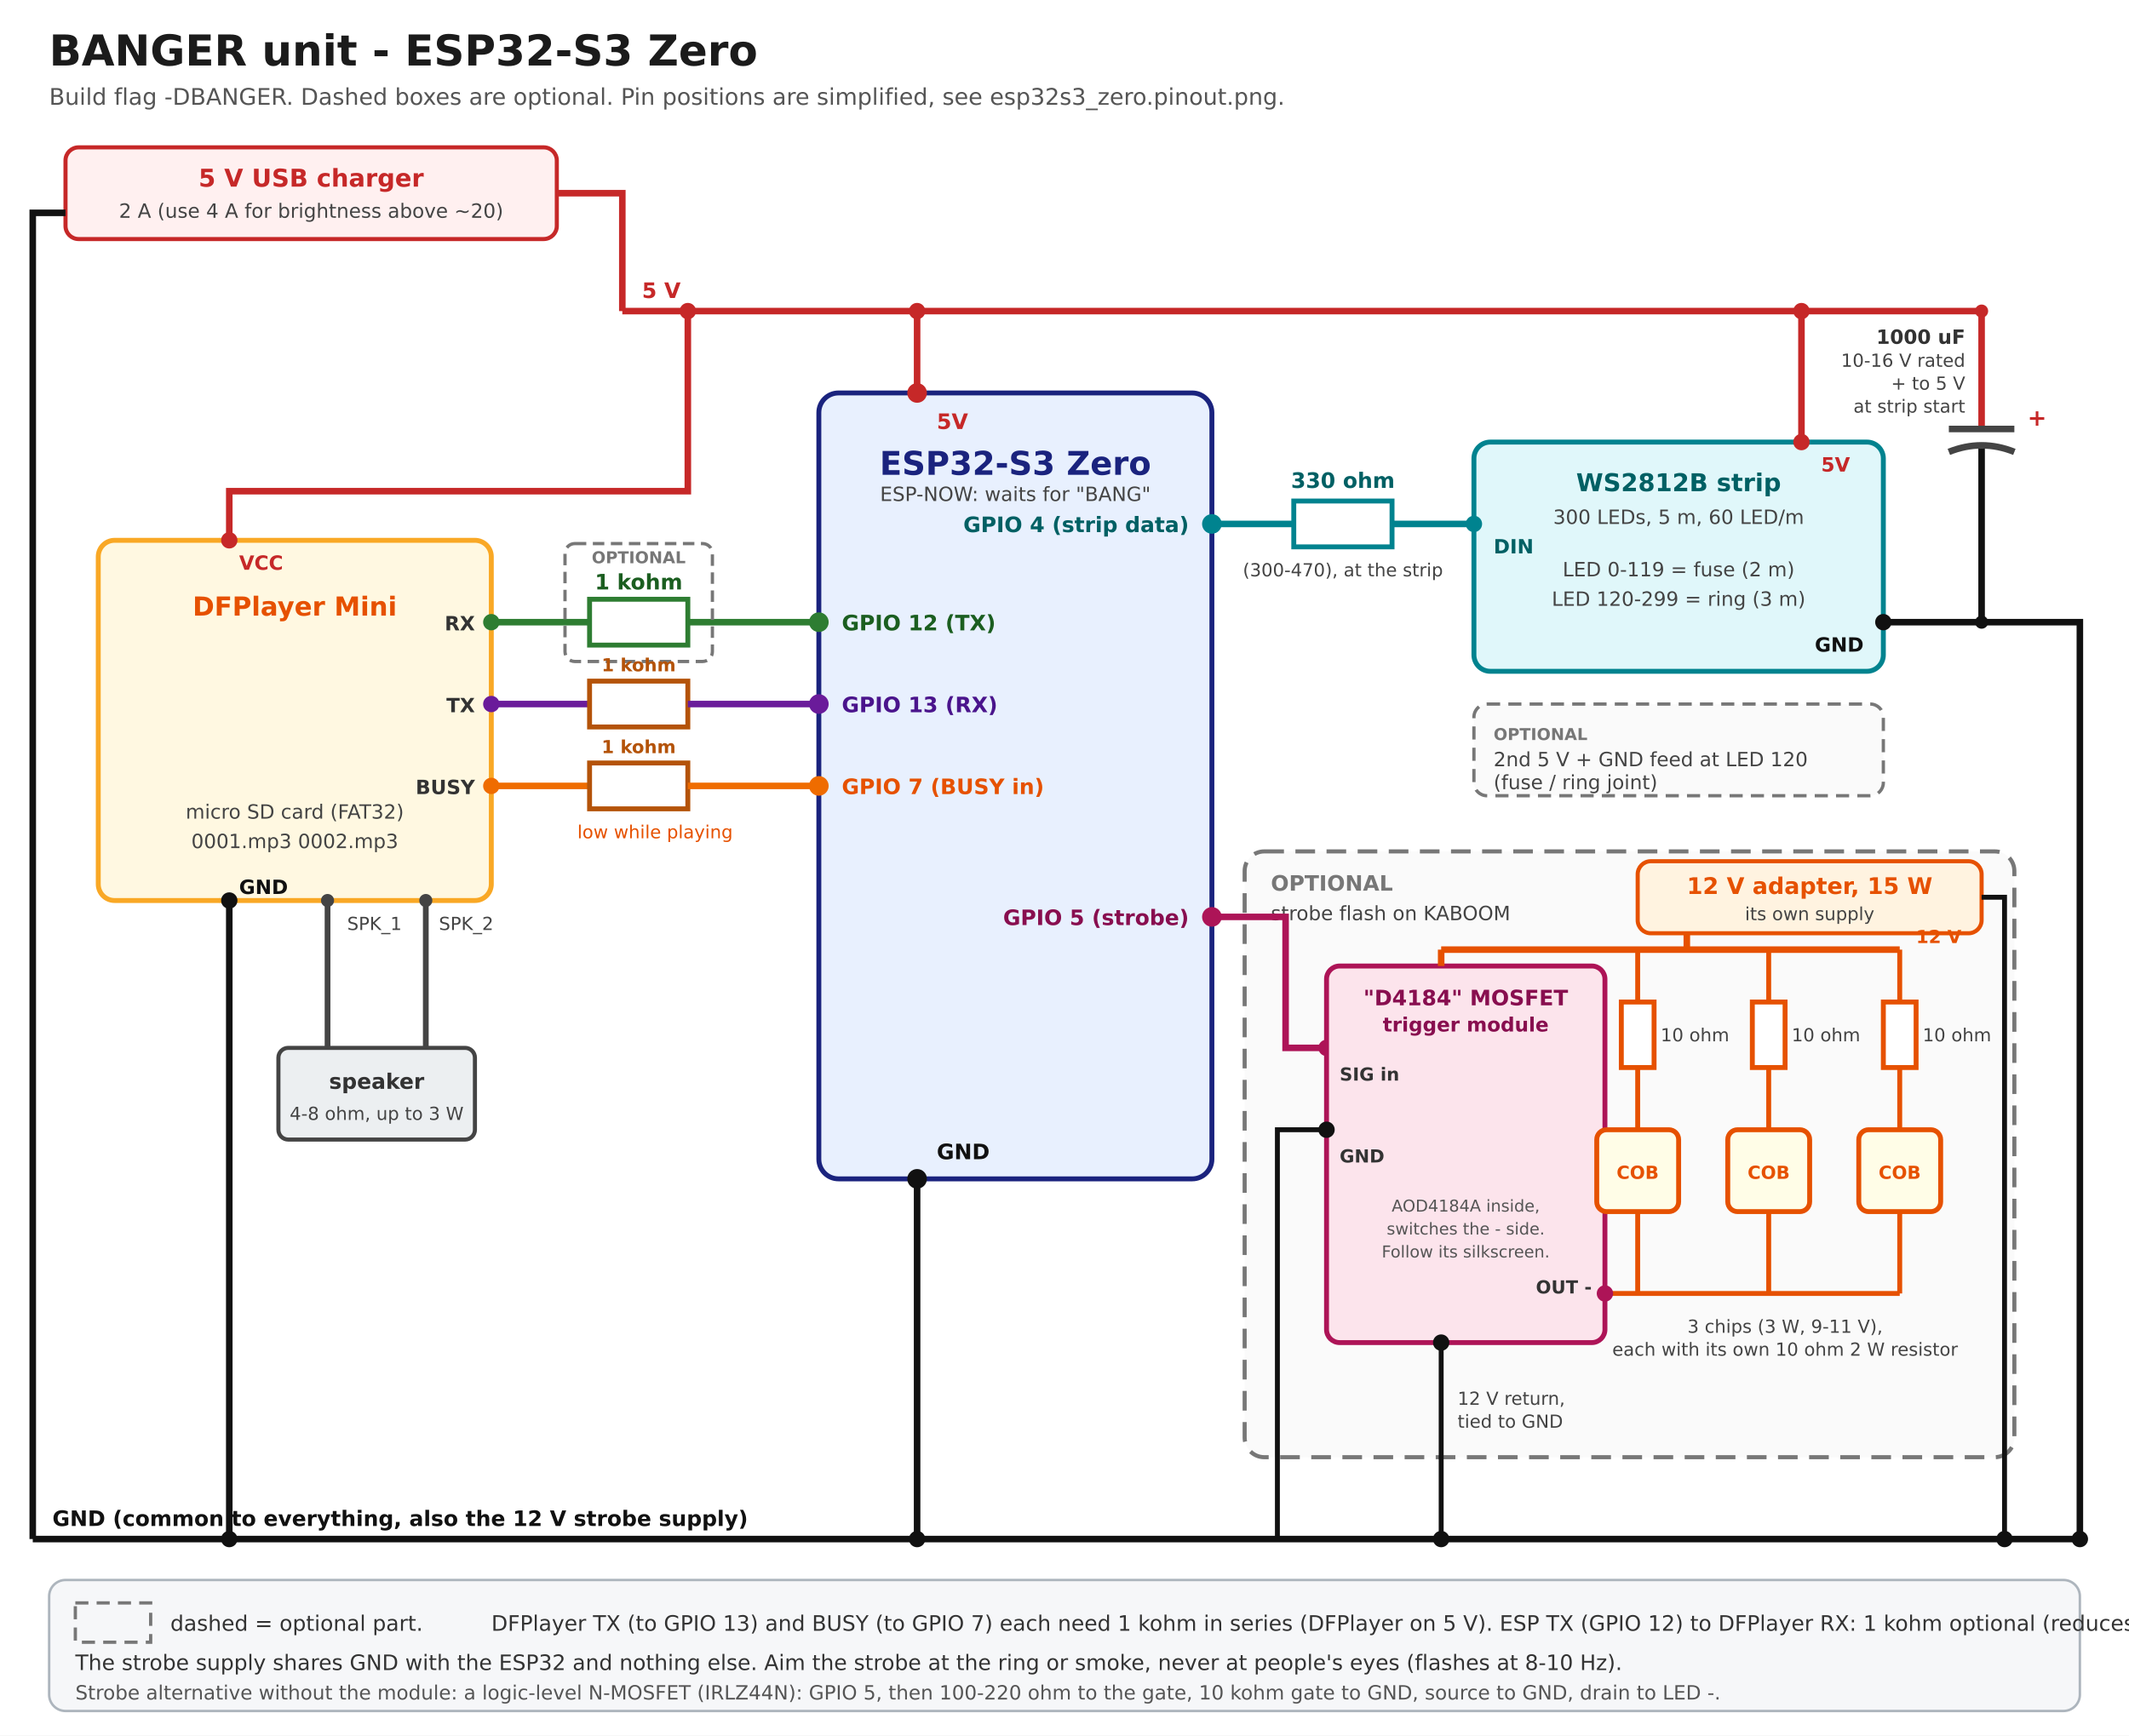
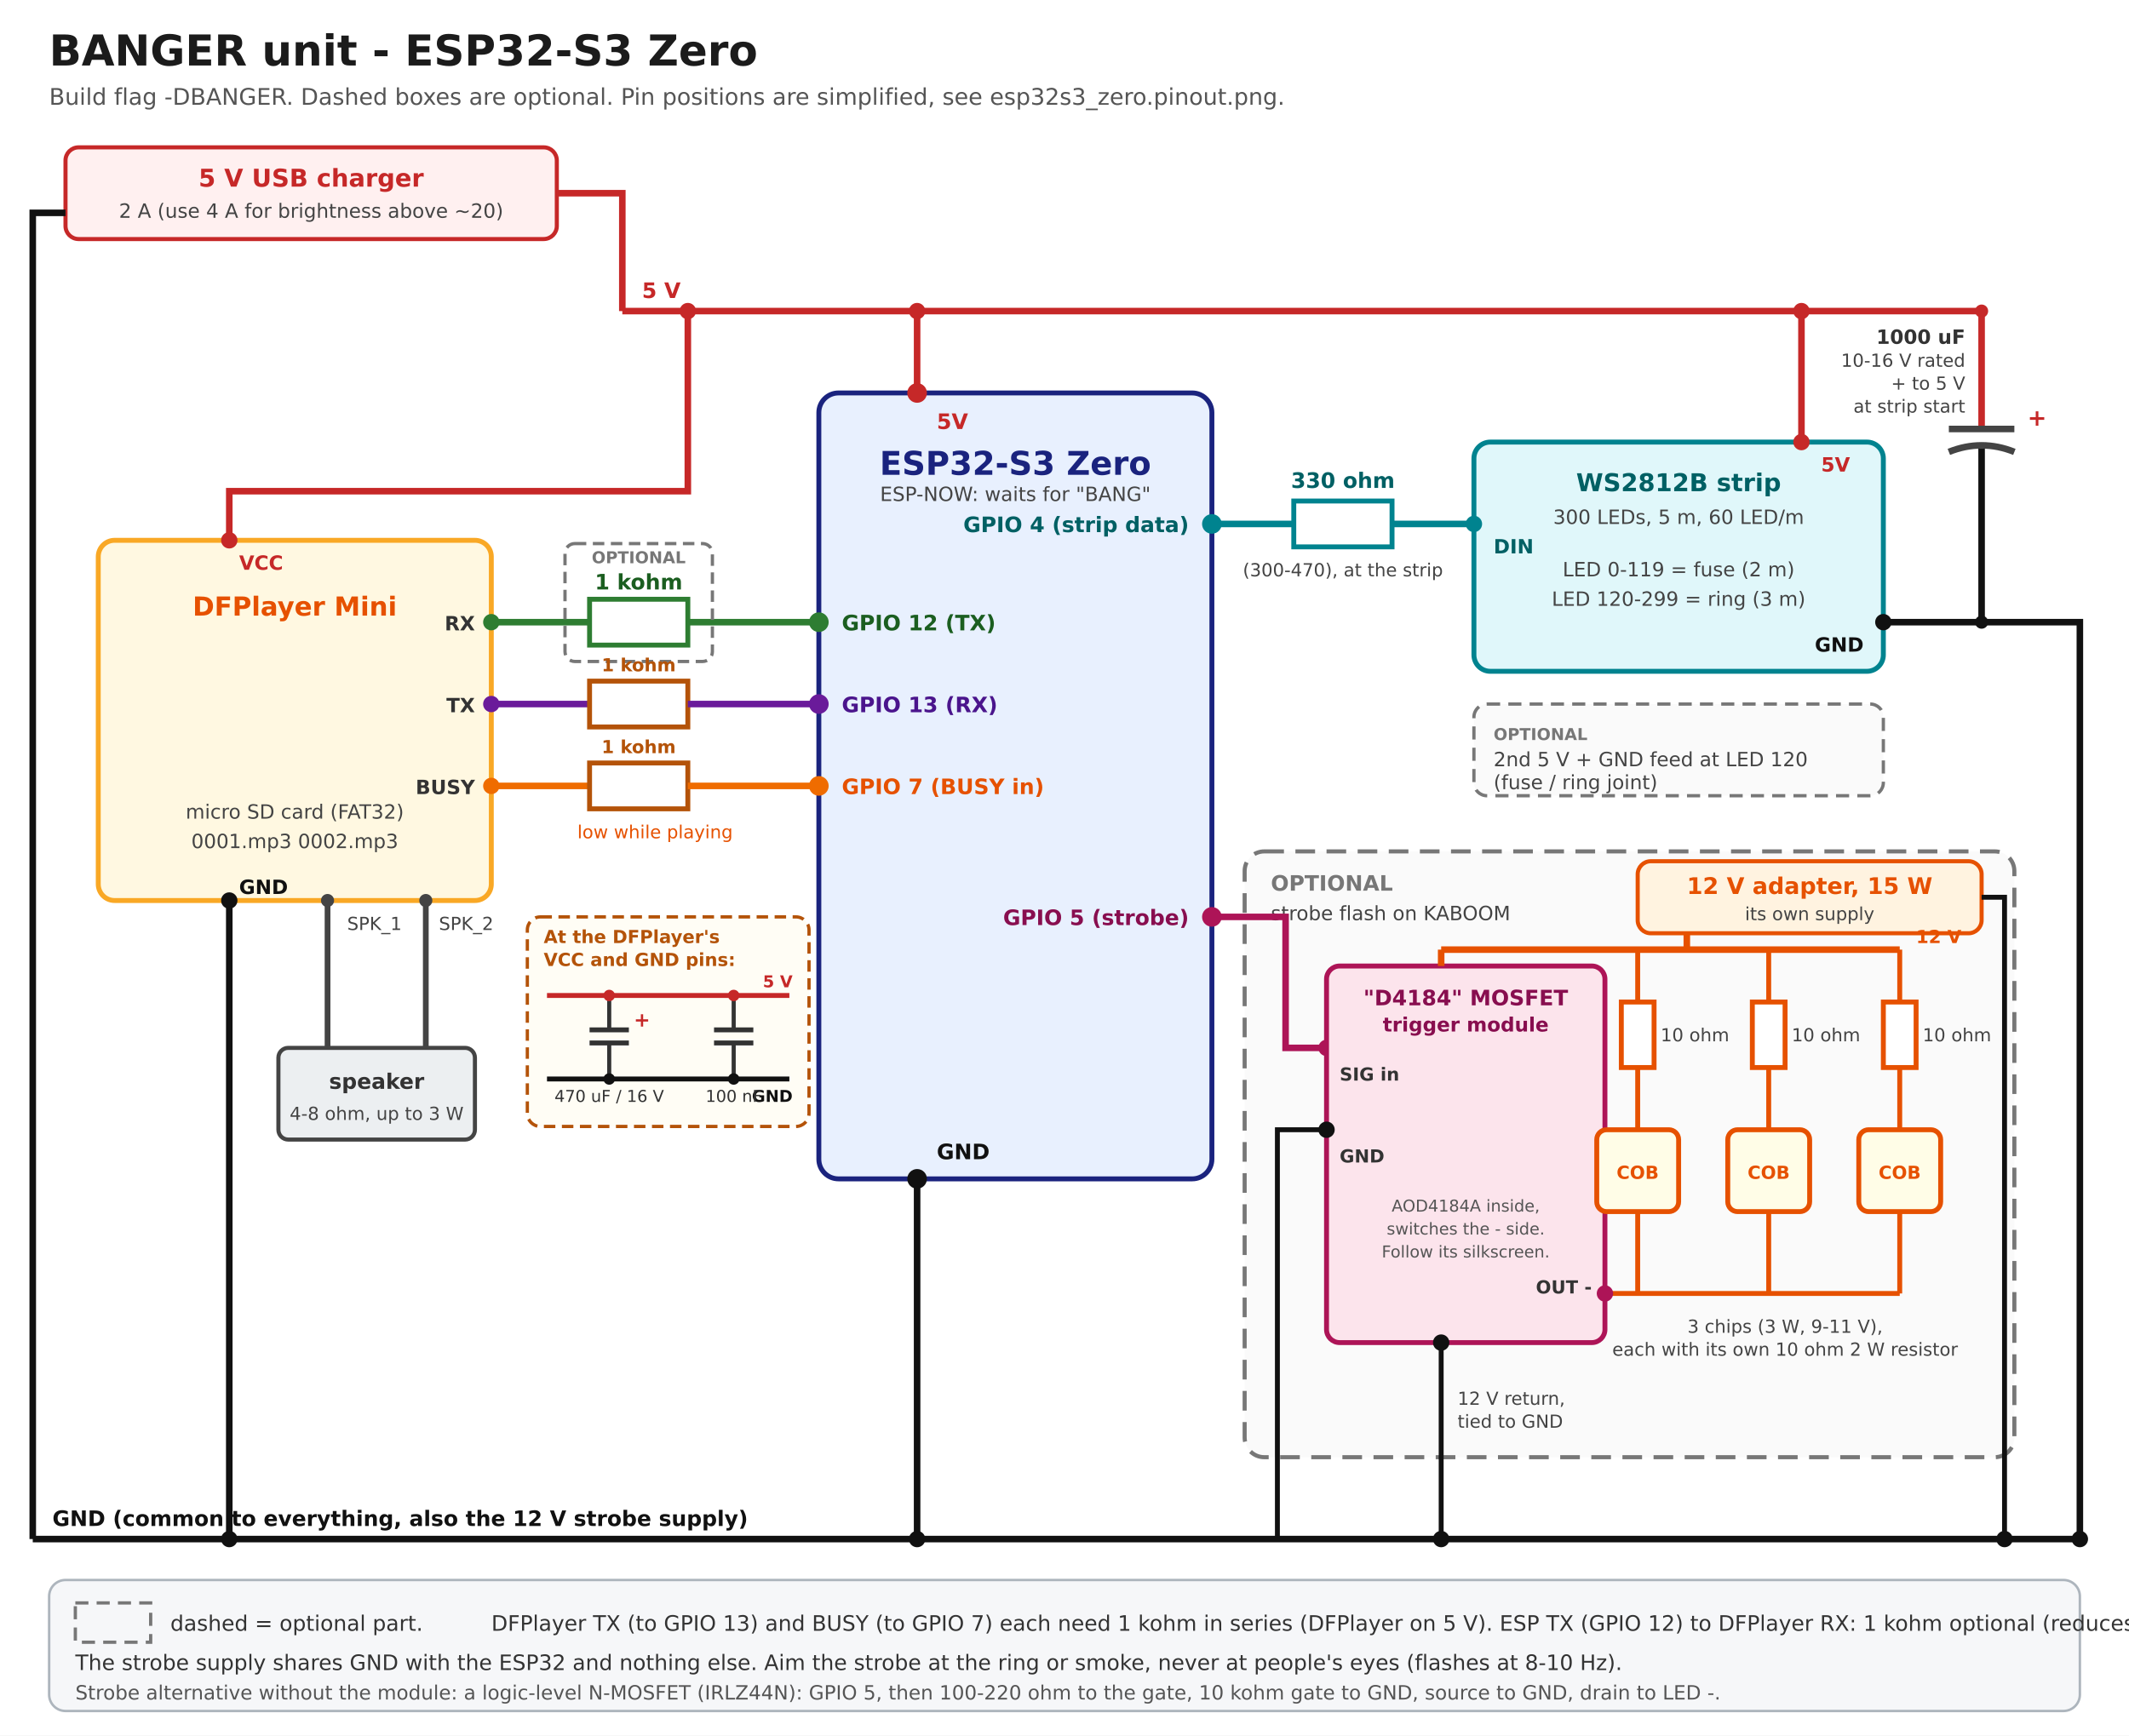
<svg xmlns="http://www.w3.org/2000/svg" viewBox="0 0 1300 1060" width="1300" height="1060" font-family="DejaVu Sans, Helvetica, Arial, sans-serif">
  <rect width="1300" height="1060" fill="#ffffff" />
  <text x="30" y="40" font-size="26" font-weight="bold" fill="#1b1b1b">BANGER unit - ESP32-S3 Zero</text>
  <text x="30" y="64" font-size="14" fill="#555">Build flag -DBANGER. Dashed boxes are optional. Pin positions are simplified, see esp32s3_zero.pinout.png.</text>
  <line x1="380" y1="190" x2="1210" y2="190" stroke="#c62828" stroke-width="4" />
  <text x="392" y="182" font-size="13" font-weight="bold" fill="#c62828">5 V</text>
  <line x1="20" y1="940" x2="1270" y2="940" stroke="#111" stroke-width="4" />
  <text x="32" y="932" font-size="13" font-weight="bold" fill="#111">GND (common to everything, also the 12 V strobe supply)</text>
  <rect x="40" y="90" width="300" height="56" rx="8" fill="#fff0f0" stroke="#c62828" stroke-width="2.5" />
  <text x="190" y="114" font-size="15" font-weight="bold" fill="#c62828" text-anchor="middle">5 V USB charger</text>
  <text x="190" y="133" font-size="12" fill="#444" text-anchor="middle">2 A (use 4 A for brightness above ~20)</text>
  <polyline points="340,118 380,118 380,190" fill="none" stroke="#c62828" stroke-width="4" />
  <polyline points="40,130 20,130 20,940" fill="none" stroke="#111" stroke-width="4" />
  <rect x="500" y="240" width="240" height="480" rx="12" fill="#e8f0fe" stroke="#1a237e" stroke-width="3" />
  <text x="620" y="290" font-size="20" font-weight="bold" fill="#1a237e" text-anchor="middle">ESP32-S3 Zero</text>
  <text x="620" y="306" font-size="12" fill="#444" text-anchor="middle">ESP-NOW: waits for "BANG"</text>
  <circle cx="560" cy="240" r="6" fill="#c62828" />
  <line x1="560" y1="240" x2="560" y2="190" stroke="#c62828" stroke-width="4" />
  <circle cx="560" cy="190" r="5" fill="#c62828" />
  <text x="572" y="262" font-size="13" font-weight="bold" fill="#c62828">5V</text>
  <circle cx="560" cy="720" r="6" fill="#111" />
  <line x1="560" y1="720" x2="560" y2="940" stroke="#111" stroke-width="4" />
  <circle cx="560" cy="940" r="5" fill="#111" />
  <text x="572" y="708" font-size="13" font-weight="bold" fill="#111">GND</text>
  <circle cx="500" cy="380" r="6" fill="#2e7d32" />
  <text x="514" y="385" font-size="13" font-weight="bold" fill="#1b5e20">GPIO 12 (TX)</text>
  <circle cx="500" cy="430" r="6" fill="#6a1b9a" />
  <text x="514" y="435" font-size="13" font-weight="bold" fill="#4a148c">GPIO 13 (RX)</text>
  <circle cx="500" cy="480" r="6" fill="#ef6c00" />
  <text x="514" y="485" font-size="13" font-weight="bold" fill="#e65100">GPIO 7 (BUSY in)</text>
  <circle cx="740" cy="320" r="6" fill="#00838f" />
  <text x="726" y="325" font-size="13" font-weight="bold" fill="#006064" text-anchor="end">GPIO 4 (strip data)</text>
  <circle cx="740" cy="560" r="6" fill="#ad1457" />
  <text x="726" y="565" font-size="13" font-weight="bold" fill="#880e4f" text-anchor="end">GPIO 5 (strobe)</text>
  <rect x="60" y="330" width="240" height="220" rx="10" fill="#fff8e1" stroke="#f9a825" stroke-width="3" />
  <text x="180" y="376" font-size="16" font-weight="bold" fill="#e65100" text-anchor="middle">DFPlayer Mini</text>
  <text x="180" y="500" font-size="12" fill="#444" text-anchor="middle">micro SD card (FAT32)</text>
  <text x="180" y="518" font-size="12" fill="#444" text-anchor="middle">0001.mp3  0002.mp3</text>
  <text x="290" y="385" font-size="12" font-weight="bold" fill="#333" text-anchor="end">RX</text>
  <text x="290" y="435" font-size="12" font-weight="bold" fill="#333" text-anchor="end">TX</text>
  <text x="290" y="485" font-size="12" font-weight="bold" fill="#333" text-anchor="end">BUSY</text>
  <text x="146" y="348" font-size="12" font-weight="bold" fill="#c62828">VCC</text>
  <text x="146" y="546" font-size="12" font-weight="bold" fill="#111">GND</text>
  <text x="204" y="544" font-size="11" fill="#333" transform="rotate(0)"> </text>
  <circle cx="140" cy="330" r="5" fill="#c62828" />
  <polyline points="140,330 140,300 420,300 420,190" fill="none" stroke="#c62828" stroke-width="4" />
  <circle cx="420" cy="190" r="5" fill="#c62828" />
  <circle cx="140" cy="550" r="5" fill="#111" />
  <line x1="140" y1="550" x2="140" y2="940" stroke="#111" stroke-width="4" />
  <circle cx="140" cy="940" r="5" fill="#111" />
  <circle cx="300" cy="380" r="5" fill="#2e7d32" />
  <polyline points="500,380 420,380" fill="none" stroke="#2e7d32" stroke-width="4" />
  <rect x="360" y="366" width="60" height="28" fill="#fff" stroke="#2e7d32" stroke-width="3" />
  <line x1="360" y1="380" x2="300" y2="380" stroke="#2e7d32" stroke-width="4" />
  <rect x="345" y="332" width="90" height="72" rx="6" fill="none" stroke="#777" stroke-width="2" stroke-dasharray="7 4" />
  <text x="390" y="344" font-size="10" font-weight="bold" fill="#777" text-anchor="middle">OPTIONAL</text>
  <text x="390" y="360" font-size="13" font-weight="bold" fill="#1b5e20" text-anchor="middle">1 kohm</text>
  <circle cx="300" cy="430" r="5" fill="#6a1b9a" />
  <line x1="300" y1="430" x2="360" y2="430" stroke="#6a1b9a" stroke-width="4" />
  <rect x="360" y="416" width="60" height="28" fill="#fff" stroke="#b45309" stroke-width="3" />
  <text x="390" y="410" font-size="11" font-weight="bold" fill="#b45309" text-anchor="middle">1 kohm</text>
  <line x1="420" y1="430" x2="500" y2="430" stroke="#6a1b9a" stroke-width="4" />
  <circle cx="300" cy="480" r="5" fill="#ef6c00" />
  <line x1="300" y1="480" x2="360" y2="480" stroke="#ef6c00" stroke-width="4" />
  <rect x="360" y="466" width="60" height="28" fill="#fff" stroke="#b45309" stroke-width="3" />
  <text x="390" y="460" font-size="11" font-weight="bold" fill="#b45309" text-anchor="middle">1 kohm</text>
  <line x1="420" y1="480" x2="500" y2="480" stroke="#ef6c00" stroke-width="4" />
  <text x="400" y="512" font-size="11" fill="#e65100" text-anchor="middle">low while playing</text>
+   <rect x="322" y="560" width="172" height="128" rx="8" fill="#fffdf5" stroke="#b45309" stroke-width="2" stroke-dasharray="7 4" />
+   <text x="332" y="576" font-size="11" font-weight="bold" fill="#b45309">At the DFPlayer's</text>
+   <text x="332" y="590" font-size="11" font-weight="bold" fill="#b45309">VCC and GND pins:</text>
+   <line x1="334" y1="608" x2="482" y2="608" stroke="#c62828" stroke-width="3" />
+   <line x1="334" y1="659" x2="482" y2="659" stroke="#111" stroke-width="3" />
+   <text x="484" y="603" font-size="10" font-weight="bold" fill="#c62828" text-anchor="end">5 V</text>
+   <text x="484" y="673" font-size="10" font-weight="bold" fill="#111" text-anchor="end">GND</text>
+   <line x1="372" y1="608" x2="372" y2="629" stroke="#333" stroke-width="2.5" />
+   <line x1="360" y1="629" x2="384" y2="629" stroke="#333" stroke-width="3" />
+   <line x1="360" y1="637" x2="384" y2="637" stroke="#333" stroke-width="3" />
+   <line x1="372" y1="637" x2="372" y2="659" stroke="#333" stroke-width="2.5" />
+   <circle cx="372" cy="608" r="3.5" fill="#c62828" />
+   <circle cx="372" cy="659" r="3.5" fill="#111" />
+   <text x="387" y="627" font-size="12" font-weight="bold" fill="#c62828">+</text>
+   <line x1="448" y1="608" x2="448" y2="629" stroke="#333" stroke-width="2.5" />
+   <line x1="436" y1="629" x2="460" y2="629" stroke="#333" stroke-width="3" />
+   <line x1="436" y1="637" x2="460" y2="637" stroke="#333" stroke-width="3" />
+   <line x1="448" y1="637" x2="448" y2="659" stroke="#333" stroke-width="2.5" />
+   <circle cx="448" cy="608" r="3.5" fill="#c62828" />
+   <circle cx="448" cy="659" r="3.5" fill="#111" />
+   <text x="372" y="673" font-size="10" fill="#333" text-anchor="middle">470 uF / 16 V</text>
+   <text x="448" y="673" font-size="10" fill="#333" text-anchor="middle">100 nF</text>
  <polyline points="200,550 200,640" fill="none" stroke="#444" stroke-width="3.5" />
  <polyline points="260,550 260,640" fill="none" stroke="#444" stroke-width="3.5" />
  <circle cx="200" cy="550" r="4" fill="#444" />
  <circle cx="260" cy="550" r="4" fill="#444" />
  <text x="212" y="568" font-size="11" fill="#444">SPK_1</text>
  <text x="268" y="568" font-size="11" fill="#444">SPK_2</text>
  <rect x="170" y="640" width="120" height="56" rx="6" fill="#eceff1" stroke="#444" stroke-width="2.5" />
  <text x="230" y="665" font-size="13" font-weight="bold" fill="#333" text-anchor="middle">speaker</text>
  <text x="230" y="684" font-size="11" fill="#444" text-anchor="middle">4-8 ohm, up to 3 W</text>
  <rect x="900" y="270" width="250" height="140" rx="10" fill="#e0f7fa" stroke="#00838f" stroke-width="3" />
  <text x="1025" y="300" font-size="15" font-weight="bold" fill="#006064" text-anchor="middle">WS2812B strip</text>
  <text x="1025" y="320" font-size="12" fill="#444" text-anchor="middle">300 LEDs, 5 m, 60 LED/m</text>
  <text x="1025" y="352" font-size="12" fill="#444" text-anchor="middle">LED 0-119 = fuse (2 m)</text>
  <text x="1025" y="370" font-size="12" fill="#444" text-anchor="middle">LED 120-299 = ring (3 m)</text>
  <text x="912" y="338" font-size="12" font-weight="bold" fill="#006064">DIN</text>
  <polyline points="740,320 790,320" fill="none" stroke="#00838f" stroke-width="4" />
  <rect x="790" y="306" width="60" height="28" fill="#fff" stroke="#00838f" stroke-width="3" />
  <line x1="850" y1="320" x2="900" y2="320" stroke="#00838f" stroke-width="4" />
  <circle cx="900" cy="320" r="5" fill="#00838f" />
  <text x="820" y="298" font-size="13" font-weight="bold" fill="#006064" text-anchor="middle">330 ohm</text>
  <text x="820" y="352" font-size="11" fill="#444" text-anchor="middle">(300-470), at the strip</text>
  <circle cx="1100" cy="270" r="5" fill="#c62828" />
  <line x1="1100" y1="270" x2="1100" y2="190" stroke="#c62828" stroke-width="4" />
  <circle cx="1100" cy="190" r="5" fill="#c62828" />
  <text x="1112" y="288" font-size="12" font-weight="bold" fill="#c62828">5V</text>
  <circle cx="1150" cy="380" r="5" fill="#111" />
  <polyline points="1150,380 1270,380 1270,940" fill="none" stroke="#111" stroke-width="4" />
  <circle cx="1270" cy="940" r="5" fill="#111" />
  <text x="1138" y="398" font-size="12" font-weight="bold" fill="#111" text-anchor="end">GND</text>
  <line x1="1210" y1="190" x2="1210" y2="262" stroke="#c62828" stroke-width="4" />
  <line x1="1190" y1="262" x2="1230" y2="262" stroke="#444" stroke-width="4" />
  <path d="M1190,276 Q1210,268 1230,276" fill="none" stroke="#444" stroke-width="4" />
  <text x="1238" y="260" font-size="14" font-weight="bold" fill="#c62828">+</text>
  <line x1="1210" y1="274" x2="1210" y2="380" stroke="#111" stroke-width="4" />
  <circle cx="1210" cy="190" r="4" fill="#c62828" />
  <circle cx="1210" cy="380" r="4" fill="#111" />
  <text x="1200" y="210" font-size="12" font-weight="bold" fill="#333" text-anchor="end">1000 uF</text>
  <text x="1200" y="224" font-size="11" fill="#444" text-anchor="end">10-16 V rated</text>
  <text x="1200" y="238" font-size="11" fill="#444" text-anchor="end">+ to 5 V</text>
  <text x="1200" y="252" font-size="11" fill="#444" text-anchor="end">at strip start</text>
  <rect x="900" y="430" width="250" height="56" rx="8" fill="#fafafa" stroke="#777" stroke-width="2" stroke-dasharray="8 5" />
  <text x="912" y="452" font-size="10" font-weight="bold" fill="#777">OPTIONAL</text>
  <text x="912" y="468" font-size="12" fill="#444">2nd 5 V + GND feed at LED 120</text>
  <text x="912" y="482" font-size="12" fill="#444">(fuse / ring joint)</text>
  <rect x="760" y="520" width="470" height="370" rx="12" fill="#fafafa" stroke="#777" stroke-width="2.5" stroke-dasharray="12 7" />
  <text x="776" y="544" font-size="13" font-weight="bold" fill="#777">OPTIONAL</text>
  <text x="776" y="562" font-size="12" fill="#444">strobe flash on KABOOM</text>
  <polyline points="740,560 785,560 785,640 810,640" fill="none" stroke="#ad1457" stroke-width="4" />
  <circle cx="810" cy="640" r="5" fill="#ad1457" />
  <rect x="810" y="590" width="170" height="230" rx="8" fill="#fce4ec" stroke="#ad1457" stroke-width="3" />
  <text x="895" y="614" font-size="13" font-weight="bold" fill="#880e4f" text-anchor="middle">"D4184" MOSFET</text>
  <text x="895" y="630" font-size="12" font-weight="bold" fill="#880e4f" text-anchor="middle">trigger module</text>
  <text x="818" y="660" font-size="11" font-weight="bold" fill="#333">SIG in</text>
  <text x="818" y="710" font-size="11" font-weight="bold" fill="#333">GND</text>
  <text x="972" y="790" font-size="11" font-weight="bold" fill="#333" text-anchor="end">OUT -</text>
  <text x="895" y="740" font-size="10" fill="#555" text-anchor="middle">AOD4184A inside,</text>
  <text x="895" y="754" font-size="10" fill="#555" text-anchor="middle">switches the - side.</text>
  <text x="895" y="768" font-size="10" fill="#555" text-anchor="middle">Follow its silkscreen.</text>
  <circle cx="810" cy="690" r="5" fill="#111" />
  <polyline points="810,690 780,690 780,940" fill="none" stroke="#111" stroke-width="3" />
  <rect x="1000" y="526" width="210" height="44" rx="8" fill="#fff3e0" stroke="#e65100" stroke-width="2.5" />
  <text x="1105" y="546" font-size="14" font-weight="bold" fill="#e65100" text-anchor="middle">12 V adapter, 15 W</text>
  <text x="1105" y="562" font-size="11" fill="#444" text-anchor="middle">its own supply</text>
  <polyline points="1030,570 1030,580" fill="none" stroke="#e65100" stroke-width="4" />
  <line x1="1160" y1="580" x2="880" y2="580" stroke="#e65100" stroke-width="4" />
  <line x1="880" y1="580" x2="880" y2="590" stroke="#e65100" stroke-width="4" />
  <text x="1170" y="576" font-size="11" font-weight="bold" fill="#e65100">12 V</text>
  <polyline points="1210,548 1224,548 1224,940" fill="none" stroke="#111" stroke-width="3" />
  <circle cx="1224" cy="940" r="5" fill="#111" />
  <g stroke="#e65100" stroke-width="3" fill="none">
    <line x1="1000" y1="580" x2="1000" y2="612" />
    <line x1="1080" y1="580" x2="1080" y2="612" />
    <line x1="1160" y1="580" x2="1160" y2="612" />
    <line x1="1000" y1="652" x2="1000" y2="690" />
    <line x1="1080" y1="652" x2="1080" y2="690" />
    <line x1="1160" y1="652" x2="1160" y2="690" />
    <line x1="1000" y1="740" x2="1000" y2="790" />
    <line x1="1080" y1="740" x2="1080" y2="790" />
    <line x1="1160" y1="740" x2="1160" y2="790" />
    <line x1="1160" y1="790" x2="980" y2="790" />
  </g>
  <g fill="#fff" stroke="#e65100" stroke-width="3">
    <rect x="990" y="612" width="20" height="40" />
    <rect x="1070" y="612" width="20" height="40" />
    <rect x="1150" y="612" width="20" height="40" />
  </g>
  <g fill="#fffde7" stroke="#e65100" stroke-width="3">
    <rect x="975" y="690" width="50" height="50" rx="6" />
    <rect x="1055" y="690" width="50" height="50" rx="6" />
    <rect x="1135" y="690" width="50" height="50" rx="6" />
  </g>
  <text x="1000" y="720" font-size="11" font-weight="bold" fill="#e65100" text-anchor="middle">COB</text>
  <text x="1080" y="720" font-size="11" font-weight="bold" fill="#e65100" text-anchor="middle">COB</text>
  <text x="1160" y="720" font-size="11" font-weight="bold" fill="#e65100" text-anchor="middle">COB</text>
  <text x="1014" y="636" font-size="11" fill="#444">10 ohm</text>
  <text x="1094" y="636" font-size="11" fill="#444">10 ohm</text>
  <text x="1174" y="636" font-size="11" fill="#444">10 ohm</text>
  <text x="1090" y="814" font-size="11" fill="#444" text-anchor="middle">3 chips (3 W, 9-11 V),</text>
  <text x="1090" y="828" font-size="11" fill="#444" text-anchor="middle">each with its own 10 ohm 2 W resistor</text>
  <circle cx="980" cy="790" r="5" fill="#ad1457" />
  <circle cx="880" cy="820" r="5" fill="#111" />
  <polyline points="880,820 880,940" fill="none" stroke="#111" stroke-width="3" />
  <text x="890" y="858" font-size="11" fill="#444">12 V return,</text>
  <text x="890" y="872" font-size="11" fill="#444">tied to GND</text>
  <circle cx="880" cy="940" r="5" fill="#111" />
  <rect x="30" y="965" width="1240" height="80" rx="10" fill="#f6f7f9" stroke="#adb5bd" stroke-width="1.5" />
  <rect x="46" y="979" width="46" height="24" fill="none" stroke="#777" stroke-width="2" stroke-dasharray="8 5" />
  <text x="104" y="996" font-size="13" fill="#333">dashed = optional part.</text>
  <text x="300" y="996" font-size="13" fill="#333">DFPlayer TX (to GPIO 13) and BUSY (to GPIO 7) each need 1 kohm in series (DFPlayer on 5 V). ESP TX (GPIO 12) to DFPlayer RX: 1 kohm optional (reduces hiss).</text>
  <text x="46" y="1020" font-size="13" fill="#333">The strobe supply shares GND with the ESP32 and nothing else. Aim the strobe at the ring or smoke, never at people's eyes (flashes at 8-10 Hz).</text>
  <text x="46" y="1038" font-size="12" fill="#555">Strobe alternative without the module: a logic-level N-MOSFET (IRLZ44N): GPIO 5, then 100-220 ohm to the gate, 10 kohm gate to GND, source to GND, drain to LED -.</text>
</svg>
